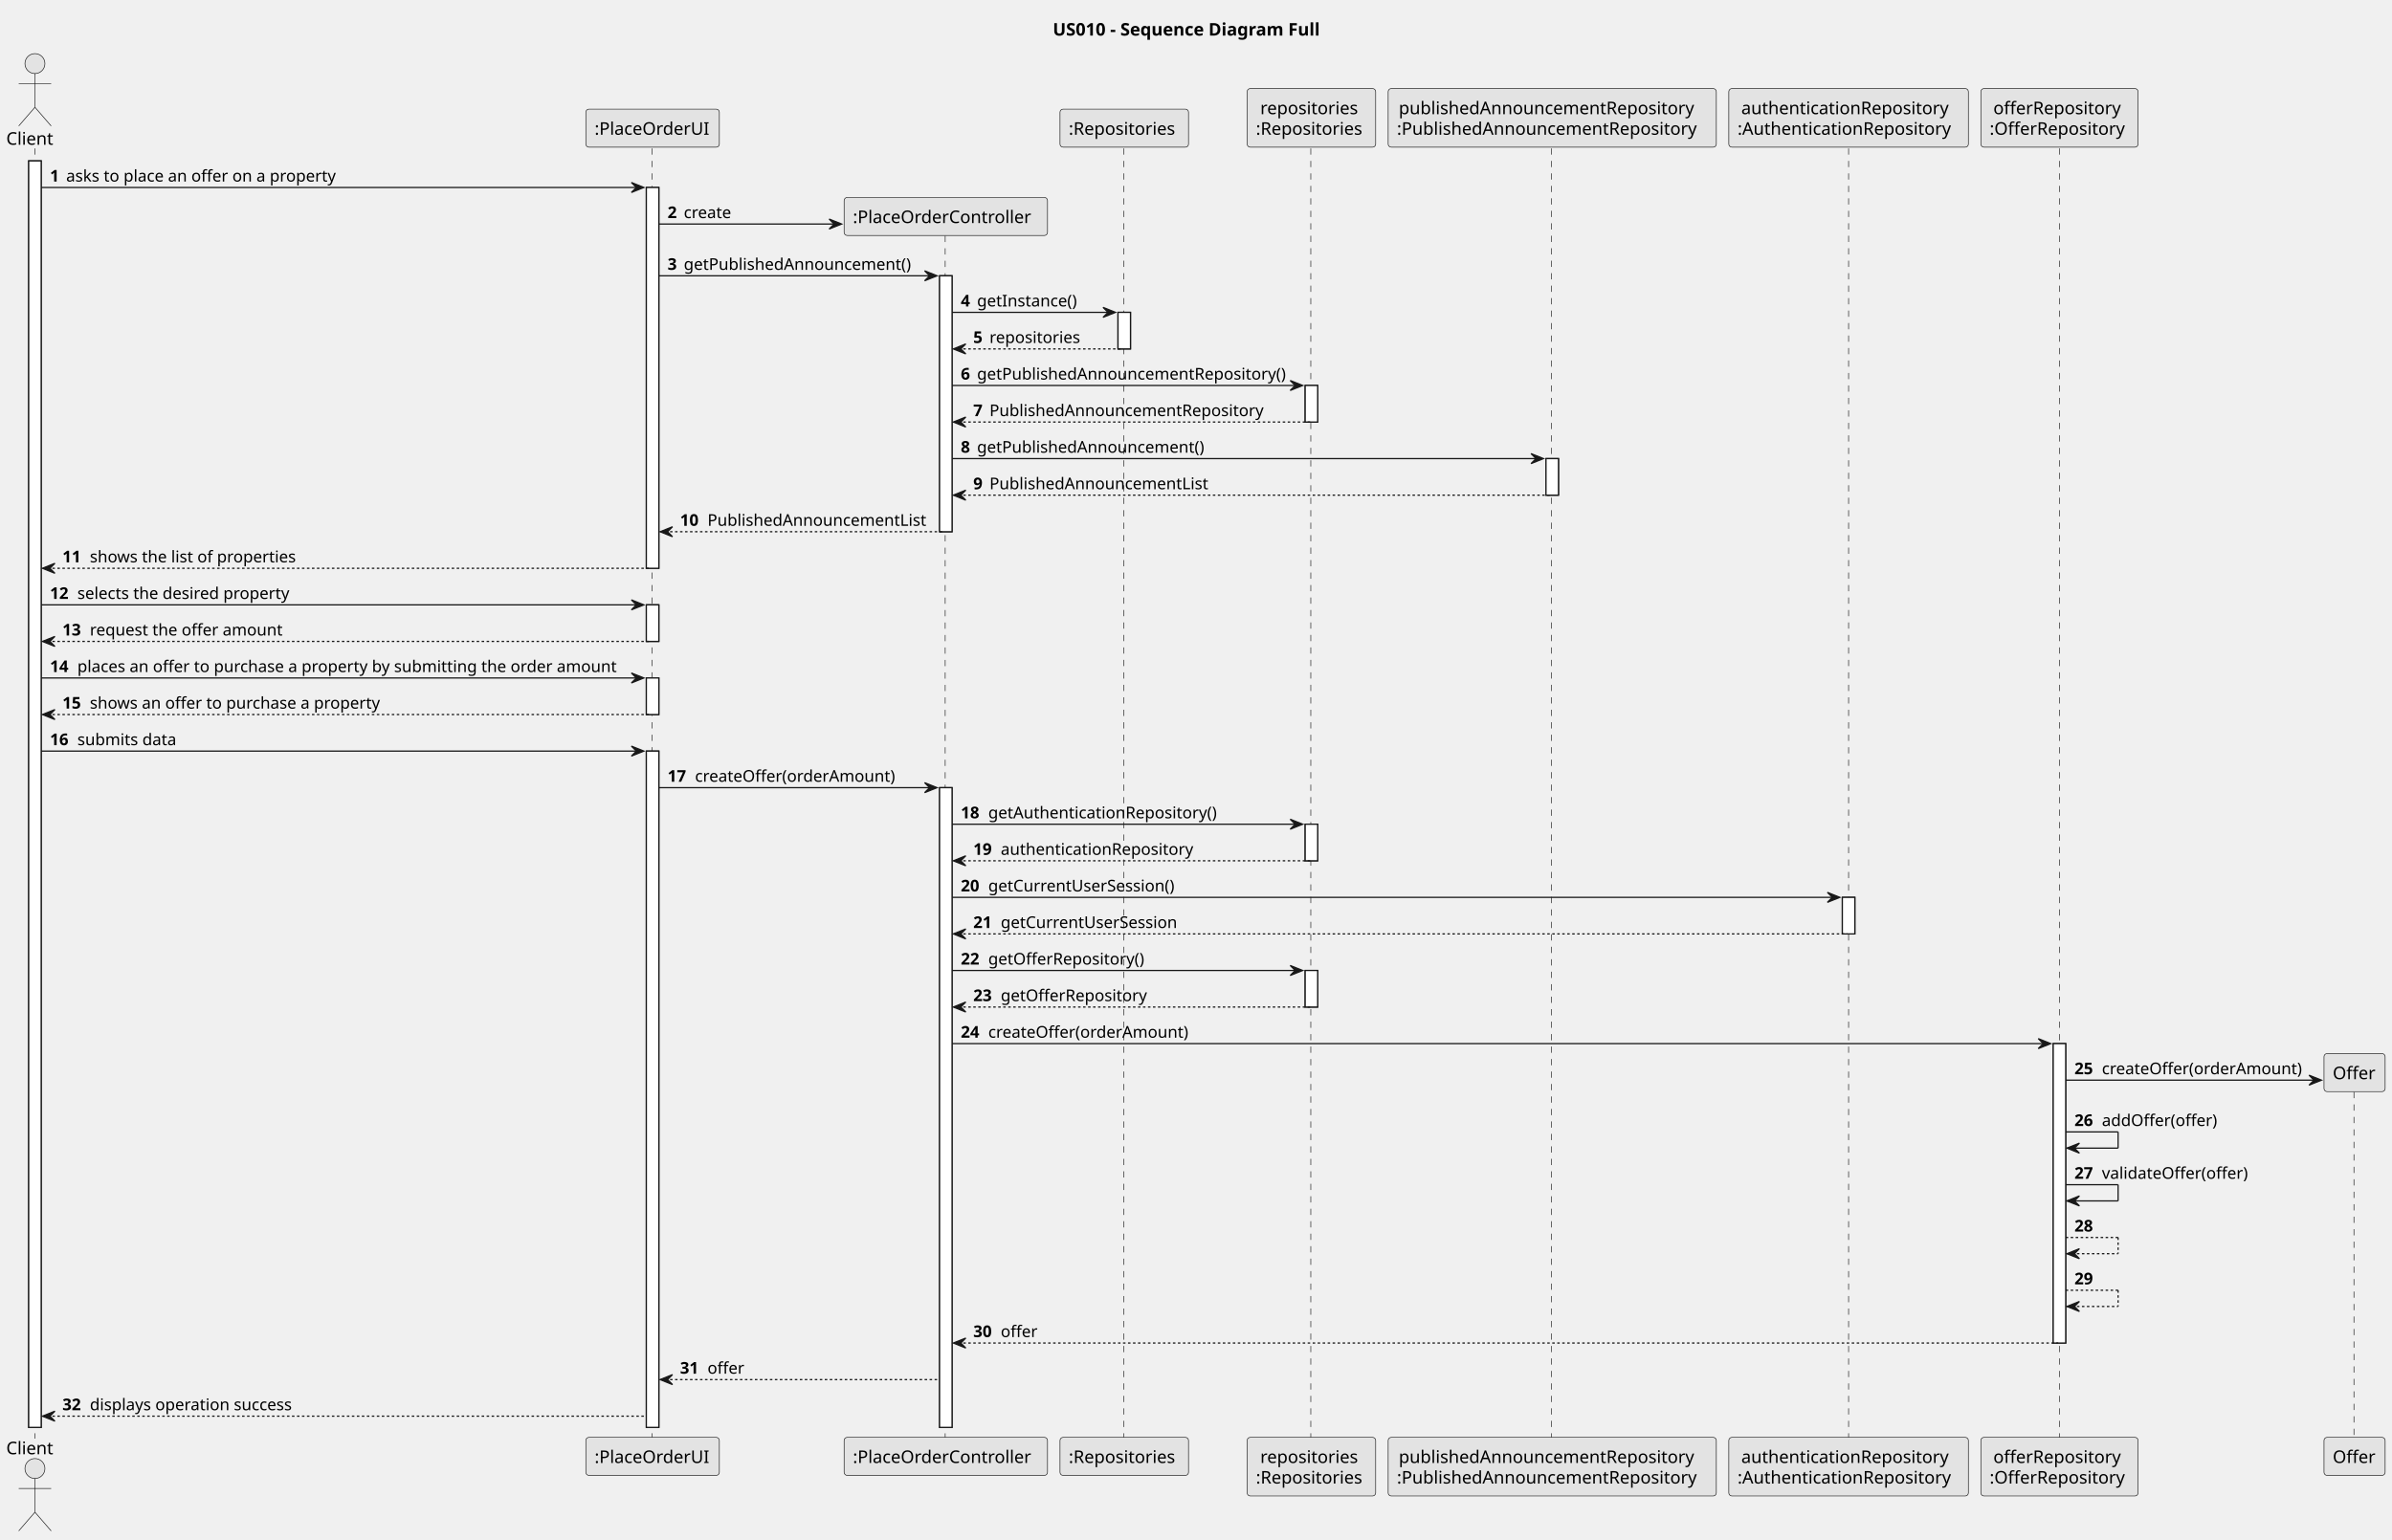
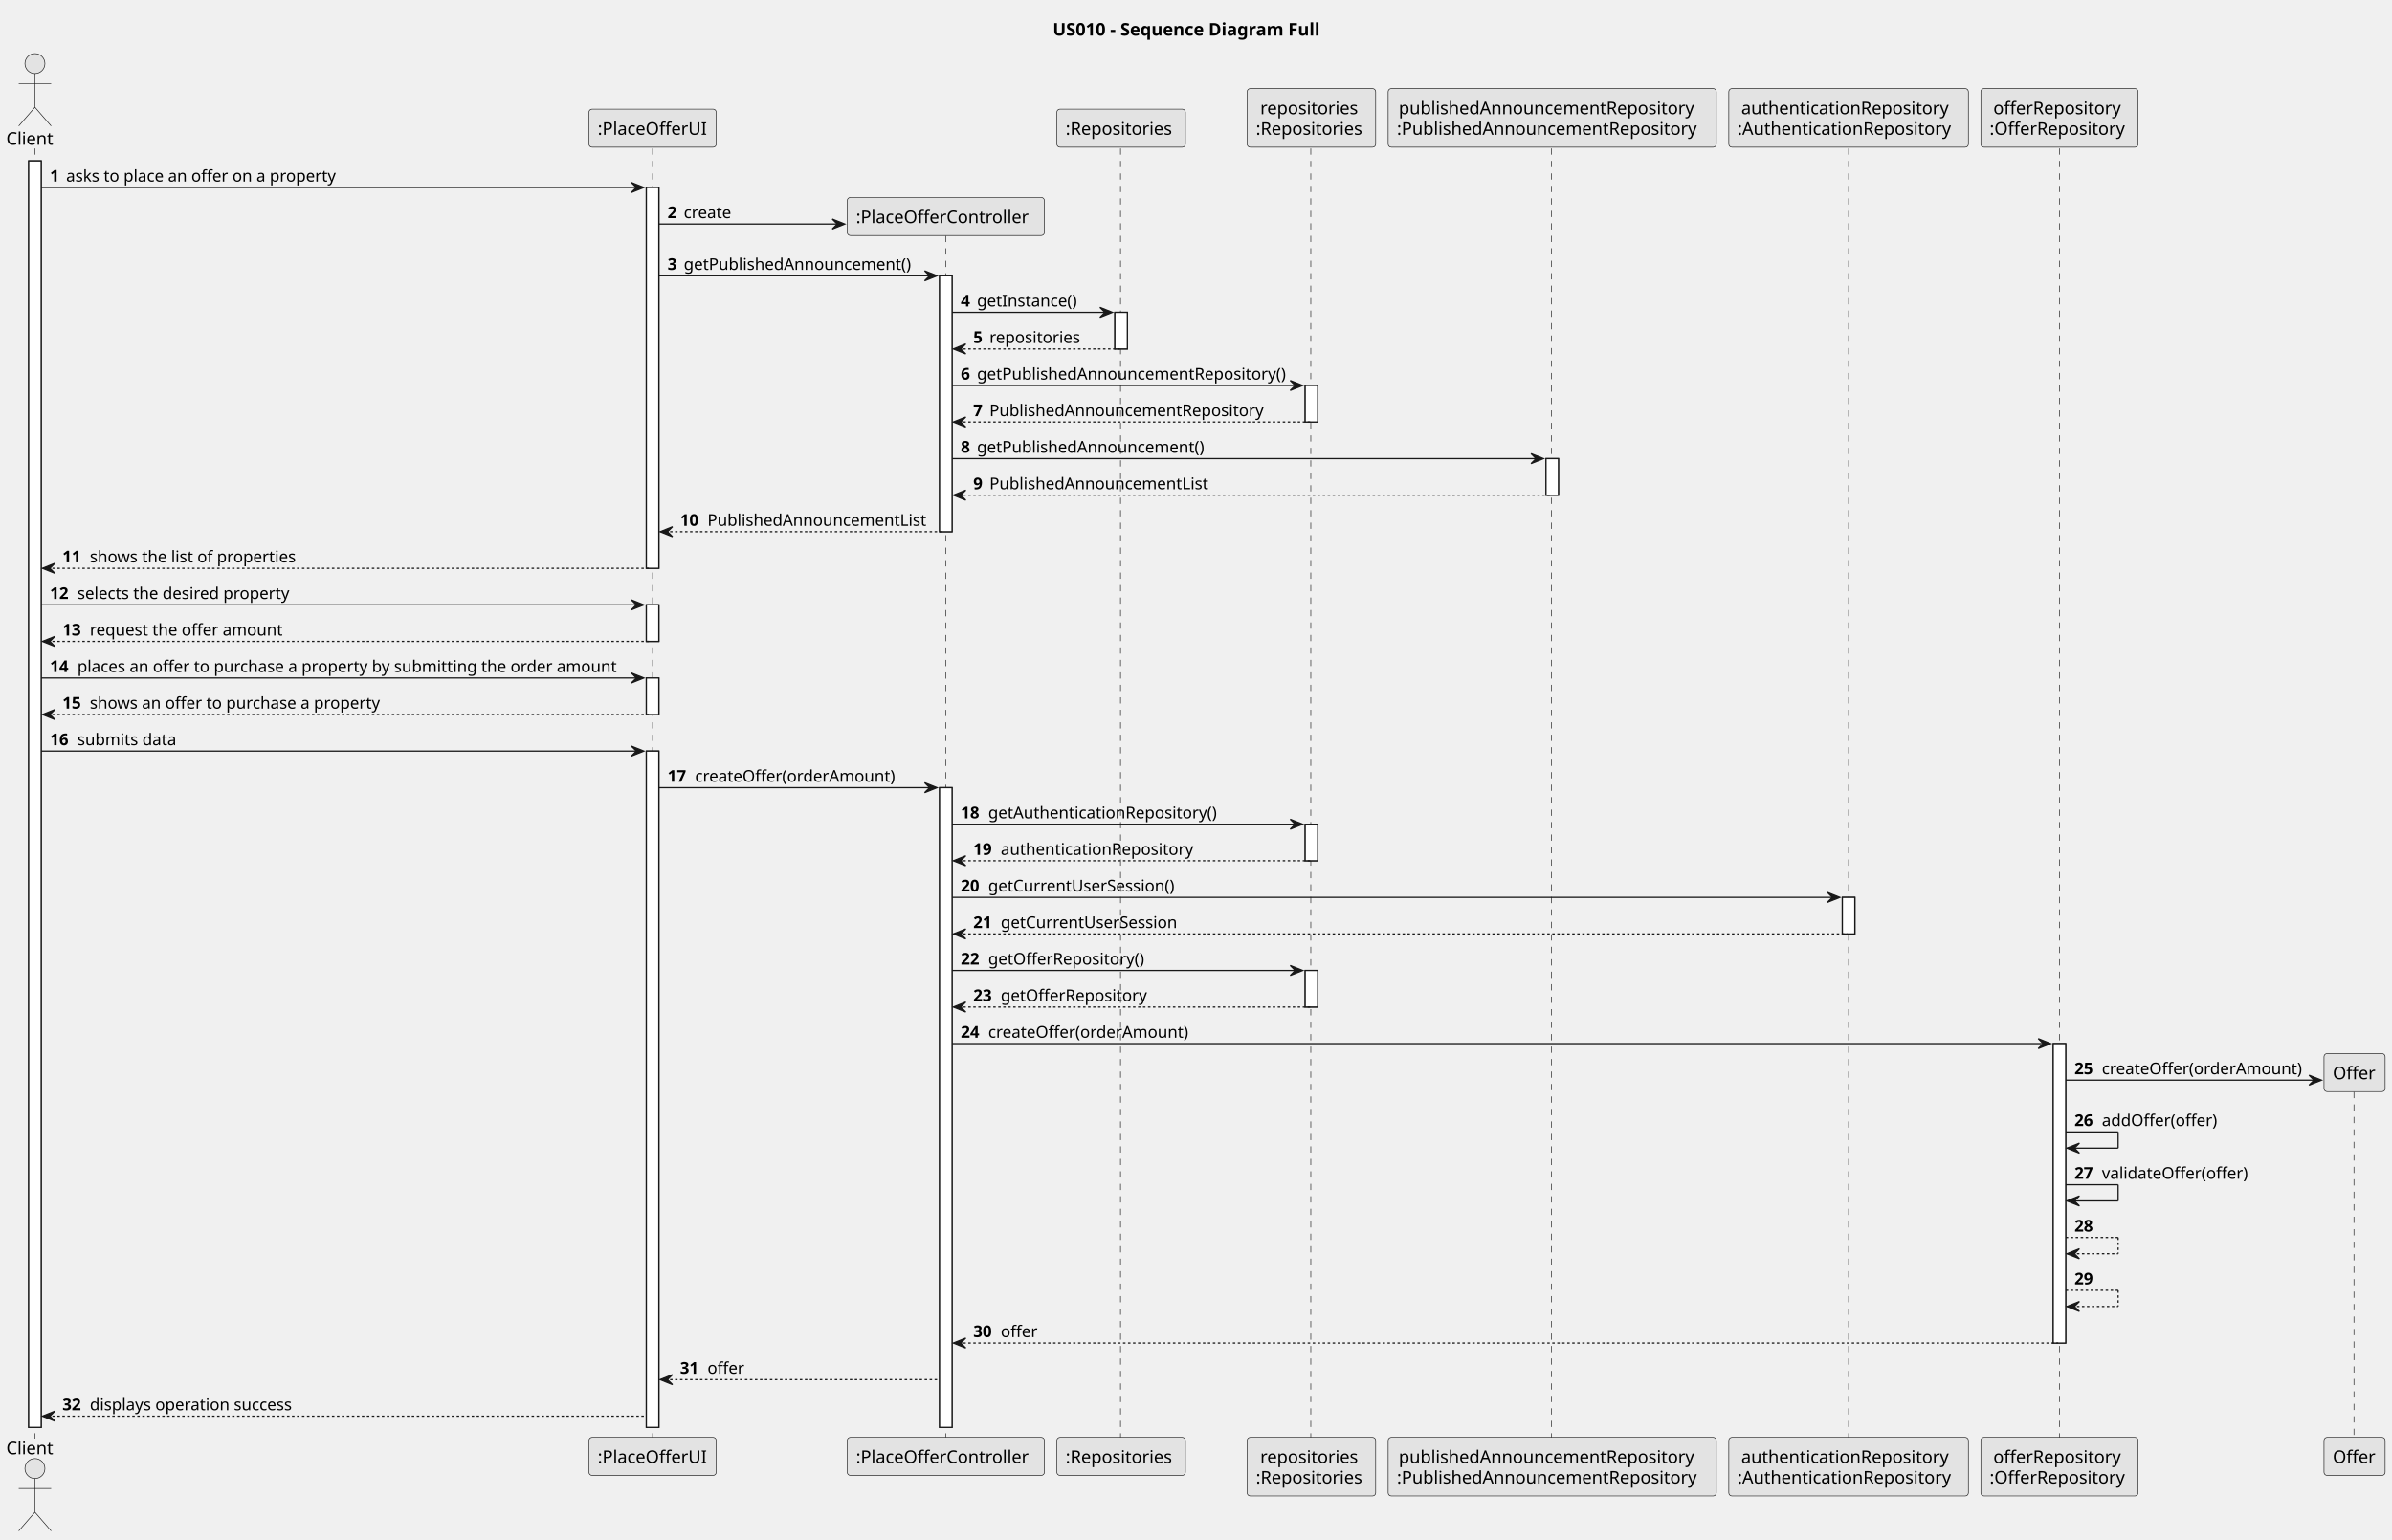
<svg xmlns="http://www.w3.org/2000/svg" contentStyleType="text/css" height="1234px" preserveAspectRatio="none" style="width:1917px;height:1234px;background:#FFFFFF;" version="1.1" viewBox="0 0 1917 1234" width="1917px" zoomAndPan="magnify">
  <defs />
  <g>
    <text fill="#000000" font-family="sans-serif" font-size="14" font-weight="bold" lengthAdjust="spacing" textLength="228" x="843.75" y="28.535">US010 - Sequence Diagram Full</text>
    <rect fill="#FFFFFF" height="1015.293" style="stroke:#181818;stroke-width:1.0;" width="10" x="23" y="128.977" />
    <rect fill="#FFFFFF" height="305.283" style="stroke:#181818;stroke-width:1.0;" width="10" x="518" y="150.287" />
    <rect fill="#FFFFFF" height="29.311" style="stroke:#181818;stroke-width:1.0;" width="10" x="518" y="484.881" />
    <rect fill="#FFFFFF" height="29.311" style="stroke:#181818;stroke-width:1.0;" width="10" x="518" y="543.502" />
    <rect fill="#FFFFFF" height="542.146" style="stroke:#181818;stroke-width:1.0;" width="10" x="518" y="602.123" />
    <rect fill="#FFFFFF" height="205.174" style="stroke:#181818;stroke-width:1.0;" width="10" x="753" y="221.086" />
    <rect fill="#FFFFFF" height="512.836" style="stroke:#181818;stroke-width:1.0;" width="10" x="753" y="631.434" />
-     <rect fill="#FFFFFF" height="29.311" style="stroke:#181818;stroke-width:1.0;" width="10" x="896" y="250.397" />
+     <rect fill="#FFFFFF" height="29.311" style="stroke:#181818;stroke-width:1.0;" width="10" x="893.5" y="250.397" />
    <rect fill="#FFFFFF" height="29.311" style="stroke:#181818;stroke-width:1.0;" width="10" x="1046" y="309.018" />
    <rect fill="#FFFFFF" height="29.311" style="stroke:#181818;stroke-width:1.0;" width="10" x="1046" y="660.744" />
    <rect fill="#FFFFFF" height="29.311" style="stroke:#181818;stroke-width:1.0;" width="10" x="1046" y="777.986" />
    <rect fill="#FFFFFF" height="29.311" style="stroke:#181818;stroke-width:1.0;" width="10" x="1239" y="367.639" />
    <rect fill="#FFFFFF" height="29.311" style="stroke:#181818;stroke-width:1.0;" width="10" x="1476.5" y="719.365" />
    <rect fill="#FFFFFF" height="240.041" style="stroke:#181818;stroke-width:1.0;" width="10" x="1645.5" y="836.607" />
    <line style="stroke:#181818;stroke-width:0.5;stroke-dasharray:5.0,5.0;" x1="28" x2="28" y1="118.977" y2="1153.27" />
-     <line style="stroke:#181818;stroke-width:0.5;stroke-dasharray:5.0,5.0;" x1="522.5" x2="522.5" y1="118.977" y2="1153.27" />
-     <line style="stroke:#181818;stroke-width:0.5;stroke-dasharray:5.0,5.0;" x1="757.5" x2="757.5" y1="189.031" y2="1153.27" />
-     <line style="stroke:#181818;stroke-width:0.5;stroke-dasharray:5.0,5.0;" x1="900.5" x2="900.5" y1="118.977" y2="1153.27" />
+     <line style="stroke:#181818;stroke-width:0.5;stroke-dasharray:5.0,5.0;" x1="523" x2="523" y1="118.977" y2="1153.27" />
+     <line style="stroke:#181818;stroke-width:0.5;stroke-dasharray:5.0,5.0;" x1="758" x2="758" y1="189.031" y2="1153.27" />
+     <line style="stroke:#181818;stroke-width:0.5;stroke-dasharray:5.0,5.0;" x1="898" x2="898" y1="118.977" y2="1153.27" />
    <line style="stroke:#181818;stroke-width:0.5;stroke-dasharray:5.0,5.0;" x1="1050.5" x2="1050.5" y1="118.977" y2="1153.27" />
    <line style="stroke:#181818;stroke-width:0.5;stroke-dasharray:5.0,5.0;" x1="1243.5" x2="1243.5" y1="118.977" y2="1153.27" />
    <line style="stroke:#181818;stroke-width:0.5;stroke-dasharray:5.0,5.0;" x1="1481.5" x2="1481.5" y1="118.977" y2="1153.27" />
    <line style="stroke:#181818;stroke-width:0.5;stroke-dasharray:5.0,5.0;" x1="1650.5" x2="1650.5" y1="118.977" y2="1153.27" />
    <line style="stroke:#181818;stroke-width:0.5;stroke-dasharray:5.0,5.0;" x1="1886.5" x2="1886.5" y1="875.352" y2="1153.27" />
    <text fill="#000000" font-family="sans-serif" font-size="14" lengthAdjust="spacing" textLength="40" x="5" y="116.023">Client</text>
    <ellipse cx="28" cy="50.988" fill="#E3E3E3" rx="8" ry="8" style="stroke:#181818;stroke-width:0.5;" />
    <path d="M28,58.988 L28,85.988 M15,66.988 L41,66.988 M28,85.988 L15,100.988 M28,85.988 L41,100.988 " fill="none" style="stroke:#181818;stroke-width:0.5;" />
    <text fill="#000000" font-family="sans-serif" font-size="14" lengthAdjust="spacing" textLength="40" x="5" y="1165.805">Client</text>
    <ellipse cx="28" cy="1177.258" fill="#E3E3E3" rx="8" ry="8" style="stroke:#181818;stroke-width:0.5;" />
    <path d="M28,1185.258 L28,1212.258 M15,1193.258 L41,1193.258 M28,1212.258 L15,1227.258 M28,1212.258 L41,1227.258 " fill="none" style="stroke:#181818;stroke-width:0.5;" />
-     <rect fill="#E3E3E3" height="30.488" rx="2.5" ry="2.5" style="stroke:#181818;stroke-width:0.5;" width="107" x="469.5" y="87.488" />
-     <text fill="#000000" font-family="sans-serif" font-size="14" lengthAdjust="spacing" textLength="93" x="476.5" y="108.023">:PlaceOrderUI</text>
-     <rect fill="#E3E3E3" height="30.488" rx="2.5" ry="2.5" style="stroke:#181818;stroke-width:0.5;" width="107" x="469.5" y="1152.27" />
-     <text fill="#000000" font-family="sans-serif" font-size="14" lengthAdjust="spacing" textLength="93" x="476.5" y="1172.805">:PlaceOrderUI</text>
-     <rect fill="#E3E3E3" height="30.488" rx="2.5" ry="2.5" style="stroke:#181818;stroke-width:0.5;" width="163" x="676.5" y="1152.27" />
-     <text fill="#000000" font-family="sans-serif" font-size="14" lengthAdjust="spacing" textLength="149" x="683.5" y="1172.805">:PlaceOrderController</text>
-     <rect fill="#E3E3E3" height="30.488" rx="2.5" ry="2.5" style="stroke:#181818;stroke-width:0.5;" width="103" x="849.5" y="87.488" />
-     <text fill="#000000" font-family="sans-serif" font-size="14" lengthAdjust="spacing" textLength="89" x="856.5" y="108.023">:Repositories</text>
-     <rect fill="#E3E3E3" height="30.488" rx="2.5" ry="2.5" style="stroke:#181818;stroke-width:0.5;" width="103" x="849.5" y="1152.27" />
-     <text fill="#000000" font-family="sans-serif" font-size="14" lengthAdjust="spacing" textLength="89" x="856.5" y="1172.805">:Repositories</text>
+     <rect fill="#E3E3E3" height="30.488" rx="2.5" ry="2.5" style="stroke:#181818;stroke-width:0.5;" width="102" x="472" y="87.488" />
+     <text fill="#000000" font-family="sans-serif" font-size="14" lengthAdjust="spacing" textLength="88" x="479" y="108.023">:PlaceOfferUI</text>
+     <rect fill="#E3E3E3" height="30.488" rx="2.5" ry="2.5" style="stroke:#181818;stroke-width:0.5;" width="102" x="472" y="1152.27" />
+     <text fill="#000000" font-family="sans-serif" font-size="14" lengthAdjust="spacing" textLength="88" x="479" y="1172.805">:PlaceOfferUI</text>
+     <rect fill="#E3E3E3" height="30.488" rx="2.5" ry="2.5" style="stroke:#181818;stroke-width:0.5;" width="158" x="679" y="1152.27" />
+     <text fill="#000000" font-family="sans-serif" font-size="14" lengthAdjust="spacing" textLength="144" x="686" y="1172.805">:PlaceOfferController</text>
+     <rect fill="#E3E3E3" height="30.488" rx="2.5" ry="2.5" style="stroke:#181818;stroke-width:0.5;" width="103" x="847" y="87.488" />
+     <text fill="#000000" font-family="sans-serif" font-size="14" lengthAdjust="spacing" textLength="89" x="854" y="108.023">:Repositories</text>
+     <rect fill="#E3E3E3" height="30.488" rx="2.5" ry="2.5" style="stroke:#181818;stroke-width:0.5;" width="103" x="847" y="1152.27" />
+     <text fill="#000000" font-family="sans-serif" font-size="14" lengthAdjust="spacing" textLength="89" x="854" y="1172.805">:Repositories</text>
    <rect fill="#E3E3E3" height="46.977" rx="2.5" ry="2.5" style="stroke:#181818;stroke-width:0.5;" width="103" x="999.5" y="71" />
    <text fill="#000000" font-family="sans-serif" font-size="14" lengthAdjust="spacing" textLength="82" x="1010" y="91.535">repositories</text>
    <text fill="#000000" font-family="sans-serif" font-size="14" lengthAdjust="spacing" textLength="89" x="1006.5" y="108.023">:Repositories</text>
    <rect fill="#E3E3E3" height="46.977" rx="2.5" ry="2.5" style="stroke:#181818;stroke-width:0.5;" width="103" x="999.5" y="1152.27" />
    <text fill="#000000" font-family="sans-serif" font-size="14" lengthAdjust="spacing" textLength="82" x="1010" y="1172.805">repositories</text>
    <text fill="#000000" font-family="sans-serif" font-size="14" lengthAdjust="spacing" textLength="89" x="1006.5" y="1189.293">:Repositories</text>
    <rect fill="#E3E3E3" height="46.977" rx="2.5" ry="2.5" style="stroke:#181818;stroke-width:0.5;" width="263" x="1112.5" y="71" />
    <text fill="#000000" font-family="sans-serif" font-size="14" lengthAdjust="spacing" textLength="246" x="1121" y="91.535">publishedAnnouncementRepository</text>
    <text fill="#000000" font-family="sans-serif" font-size="14" lengthAdjust="spacing" textLength="249" x="1119.5" y="108.023">:PublishedAnnouncementRepository</text>
    <rect fill="#E3E3E3" height="46.977" rx="2.5" ry="2.5" style="stroke:#181818;stroke-width:0.5;" width="263" x="1112.5" y="1152.27" />
    <text fill="#000000" font-family="sans-serif" font-size="14" lengthAdjust="spacing" textLength="246" x="1121" y="1172.805">publishedAnnouncementRepository</text>
    <text fill="#000000" font-family="sans-serif" font-size="14" lengthAdjust="spacing" textLength="249" x="1119.5" y="1189.293">:PublishedAnnouncementRepository</text>
    <rect fill="#E3E3E3" height="46.977" rx="2.5" ry="2.5" style="stroke:#181818;stroke-width:0.5;" width="192" x="1385.5" y="71" />
    <text fill="#000000" font-family="sans-serif" font-size="14" lengthAdjust="spacing" textLength="172" x="1395.5" y="91.535">authenticationRepository</text>
    <text fill="#000000" font-family="sans-serif" font-size="14" lengthAdjust="spacing" textLength="178" x="1392.5" y="108.023">:AuthenticationRepository</text>
    <rect fill="#E3E3E3" height="46.977" rx="2.5" ry="2.5" style="stroke:#181818;stroke-width:0.5;" width="192" x="1385.5" y="1152.27" />
    <text fill="#000000" font-family="sans-serif" font-size="14" lengthAdjust="spacing" textLength="172" x="1395.5" y="1172.805">authenticationRepository</text>
    <text fill="#000000" font-family="sans-serif" font-size="14" lengthAdjust="spacing" textLength="178" x="1392.5" y="1189.293">:AuthenticationRepository</text>
    <rect fill="#E3E3E3" height="46.977" rx="2.5" ry="2.5" style="stroke:#181818;stroke-width:0.5;" width="126" x="1587.5" y="71" />
    <text fill="#000000" font-family="sans-serif" font-size="14" lengthAdjust="spacing" textLength="106" x="1597.5" y="91.535">offerRepository</text>
    <text fill="#000000" font-family="sans-serif" font-size="14" lengthAdjust="spacing" textLength="112" x="1594.5" y="108.023">:OfferRepository</text>
    <rect fill="#E3E3E3" height="46.977" rx="2.5" ry="2.5" style="stroke:#181818;stroke-width:0.5;" width="126" x="1587.5" y="1152.27" />
    <text fill="#000000" font-family="sans-serif" font-size="14" lengthAdjust="spacing" textLength="106" x="1597.5" y="1172.805">offerRepository</text>
    <text fill="#000000" font-family="sans-serif" font-size="14" lengthAdjust="spacing" textLength="112" x="1594.5" y="1189.293">:OfferRepository</text>
    <rect fill="#E3E3E3" height="30.488" rx="2.5" ry="2.5" style="stroke:#181818;stroke-width:0.5;" width="49" x="1862.5" y="1152.27" />
    <text fill="#000000" font-family="sans-serif" font-size="14" lengthAdjust="spacing" textLength="35" x="1869.5" y="1172.805">Offer</text>
    <rect fill="#FFFFFF" height="1015.293" style="stroke:#181818;stroke-width:1.0;" width="10" x="23" y="128.977" />
    <rect fill="#FFFFFF" height="305.283" style="stroke:#181818;stroke-width:1.0;" width="10" x="518" y="150.287" />
    <rect fill="#FFFFFF" height="29.311" style="stroke:#181818;stroke-width:1.0;" width="10" x="518" y="484.881" />
    <rect fill="#FFFFFF" height="29.311" style="stroke:#181818;stroke-width:1.0;" width="10" x="518" y="543.502" />
    <rect fill="#FFFFFF" height="542.146" style="stroke:#181818;stroke-width:1.0;" width="10" x="518" y="602.123" />
    <rect fill="#FFFFFF" height="205.174" style="stroke:#181818;stroke-width:1.0;" width="10" x="753" y="221.086" />
    <rect fill="#FFFFFF" height="512.836" style="stroke:#181818;stroke-width:1.0;" width="10" x="753" y="631.434" />
-     <rect fill="#FFFFFF" height="29.311" style="stroke:#181818;stroke-width:1.0;" width="10" x="896" y="250.397" />
+     <rect fill="#FFFFFF" height="29.311" style="stroke:#181818;stroke-width:1.0;" width="10" x="893.5" y="250.397" />
    <rect fill="#FFFFFF" height="29.311" style="stroke:#181818;stroke-width:1.0;" width="10" x="1046" y="309.018" />
    <rect fill="#FFFFFF" height="29.311" style="stroke:#181818;stroke-width:1.0;" width="10" x="1046" y="660.744" />
    <rect fill="#FFFFFF" height="29.311" style="stroke:#181818;stroke-width:1.0;" width="10" x="1046" y="777.986" />
    <rect fill="#FFFFFF" height="29.311" style="stroke:#181818;stroke-width:1.0;" width="10" x="1239" y="367.639" />
    <rect fill="#FFFFFF" height="29.311" style="stroke:#181818;stroke-width:1.0;" width="10" x="1476.5" y="719.365" />
    <rect fill="#FFFFFF" height="240.041" style="stroke:#181818;stroke-width:1.0;" width="10" x="1645.5" y="836.607" />
    <polygon fill="#181818" points="506,146.287,516,150.287,506,154.287,510,150.287" style="stroke:#181818;stroke-width:1.0;" />
    <line style="stroke:#181818;stroke-width:1.0;" x1="33" x2="512" y1="150.287" y2="150.287" />
    <text fill="#000000" font-family="sans-serif" font-size="13" font-weight="bold" lengthAdjust="spacing" textLength="9" x="40" y="145.545">1</text>
    <text fill="#000000" font-family="sans-serif" font-size="13" lengthAdjust="spacing" textLength="224" x="53" y="145.545">asks to place an offer on a property</text>
-     <polygon fill="#181818" points="664.5,175.598,674.5,179.598,664.5,183.598,668.5,179.598" style="stroke:#181818;stroke-width:1.0;" />
-     <line style="stroke:#181818;stroke-width:1.0;" x1="528" x2="670.5" y1="179.598" y2="179.598" />
+     <polygon fill="#181818" points="667,175.598,677,179.598,667,183.598,671,179.598" style="stroke:#181818;stroke-width:1.0;" />
+     <line style="stroke:#181818;stroke-width:1.0;" x1="528" x2="673" y1="179.598" y2="179.598" />
    <text fill="#000000" font-family="sans-serif" font-size="13" font-weight="bold" lengthAdjust="spacing" textLength="9" x="535" y="174.856">2</text>
    <text fill="#000000" font-family="sans-serif" font-size="13" lengthAdjust="spacing" textLength="38" x="548" y="174.856">create</text>
-     <rect fill="#E3E3E3" height="30.488" rx="2.5" ry="2.5" style="stroke:#181818;stroke-width:0.5;" width="163" x="676.5" y="158.287" />
-     <text fill="#000000" font-family="sans-serif" font-size="14" lengthAdjust="spacing" textLength="149" x="683.5" y="178.822">:PlaceOrderController</text>
+     <rect fill="#E3E3E3" height="30.488" rx="2.5" ry="2.5" style="stroke:#181818;stroke-width:0.5;" width="158" x="679" y="158.287" />
+     <text fill="#000000" font-family="sans-serif" font-size="14" lengthAdjust="spacing" textLength="144" x="686" y="178.822">:PlaceOfferController</text>
    <polygon fill="#181818" points="741,217.086,751,221.086,741,225.086,745,221.086" style="stroke:#181818;stroke-width:1.0;" />
    <line style="stroke:#181818;stroke-width:1.0;" x1="528" x2="747" y1="221.086" y2="221.086" />
    <text fill="#000000" font-family="sans-serif" font-size="13" font-weight="bold" lengthAdjust="spacing" textLength="9" x="535" y="216.344">3</text>
    <text fill="#000000" font-family="sans-serif" font-size="13" lengthAdjust="spacing" textLength="184" x="548" y="216.344">getPublishedAnnouncement()</text>
-     <polygon fill="#181818" points="884,246.397,894,250.397,884,254.397,888,250.397" style="stroke:#181818;stroke-width:1.0;" />
-     <line style="stroke:#181818;stroke-width:1.0;" x1="763" x2="890" y1="250.397" y2="250.397" />
+     <polygon fill="#181818" points="881.5,246.397,891.5,250.397,881.5,254.397,885.5,250.397" style="stroke:#181818;stroke-width:1.0;" />
+     <line style="stroke:#181818;stroke-width:1.0;" x1="763" x2="887.5" y1="250.397" y2="250.397" />
    <text fill="#000000" font-family="sans-serif" font-size="13" font-weight="bold" lengthAdjust="spacing" textLength="9" x="770" y="245.654">4</text>
    <text fill="#000000" font-family="sans-serif" font-size="13" lengthAdjust="spacing" textLength="81" x="783" y="245.654">getInstance()</text>
    <polygon fill="#181818" points="774,275.707,764,279.707,774,283.707,770,279.707" style="stroke:#181818;stroke-width:1.0;" />
-     <line style="stroke:#181818;stroke-width:1.0;stroke-dasharray:2.0,2.0;" x1="768" x2="900" y1="279.707" y2="279.707" />
+     <line style="stroke:#181818;stroke-width:1.0;stroke-dasharray:2.0,2.0;" x1="768" x2="897.5" y1="279.707" y2="279.707" />
    <text fill="#000000" font-family="sans-serif" font-size="13" font-weight="bold" lengthAdjust="spacing" textLength="9" x="780" y="274.965">5</text>
    <text fill="#000000" font-family="sans-serif" font-size="13" lengthAdjust="spacing" textLength="75" x="793" y="274.965">repositories</text>
    <polygon fill="#181818" points="1034,305.018,1044,309.018,1034,313.018,1038,309.018" style="stroke:#181818;stroke-width:1.0;" />
    <line style="stroke:#181818;stroke-width:1.0;" x1="763" x2="1040" y1="309.018" y2="309.018" />
    <text fill="#000000" font-family="sans-serif" font-size="13" font-weight="bold" lengthAdjust="spacing" textLength="9" x="770" y="304.275">6</text>
    <text fill="#000000" font-family="sans-serif" font-size="13" lengthAdjust="spacing" textLength="251" x="783" y="304.275">getPublishedAnnouncementRepository()</text>
    <polygon fill="#181818" points="774,334.328,764,338.328,774,342.328,770,338.328" style="stroke:#181818;stroke-width:1.0;" />
    <line style="stroke:#181818;stroke-width:1.0;stroke-dasharray:2.0,2.0;" x1="768" x2="1050" y1="338.328" y2="338.328" />
    <text fill="#000000" font-family="sans-serif" font-size="13" font-weight="bold" lengthAdjust="spacing" textLength="9" x="780" y="333.586">7</text>
    <text fill="#000000" font-family="sans-serif" font-size="13" lengthAdjust="spacing" textLength="223" x="793" y="333.586">PublishedAnnouncementRepository</text>
    <polygon fill="#181818" points="1227,363.639,1237,367.639,1227,371.639,1231,367.639" style="stroke:#181818;stroke-width:1.0;" />
    <line style="stroke:#181818;stroke-width:1.0;" x1="763" x2="1233" y1="367.639" y2="367.639" />
    <text fill="#000000" font-family="sans-serif" font-size="13" font-weight="bold" lengthAdjust="spacing" textLength="9" x="770" y="362.897">8</text>
    <text fill="#000000" font-family="sans-serif" font-size="13" lengthAdjust="spacing" textLength="184" x="783" y="362.897">getPublishedAnnouncement()</text>
    <polygon fill="#181818" points="774,392.949,764,396.949,774,400.949,770,396.949" style="stroke:#181818;stroke-width:1.0;" />
    <line style="stroke:#181818;stroke-width:1.0;stroke-dasharray:2.0,2.0;" x1="768" x2="1243" y1="396.949" y2="396.949" />
    <text fill="#000000" font-family="sans-serif" font-size="13" font-weight="bold" lengthAdjust="spacing" textLength="9" x="780" y="392.207">9</text>
    <text fill="#000000" font-family="sans-serif" font-size="13" lengthAdjust="spacing" textLength="179" x="793" y="392.207">PublishedAnnouncementList</text>
    <polygon fill="#181818" points="539,422.26,529,426.26,539,430.26,535,426.26" style="stroke:#181818;stroke-width:1.0;" />
    <line style="stroke:#181818;stroke-width:1.0;stroke-dasharray:2.0,2.0;" x1="533" x2="757" y1="426.26" y2="426.26" />
    <text fill="#000000" font-family="sans-serif" font-size="13" font-weight="bold" lengthAdjust="spacing" textLength="18" x="545" y="421.518">10</text>
    <text fill="#000000" font-family="sans-serif" font-size="13" lengthAdjust="spacing" textLength="179" x="567" y="421.518">PublishedAnnouncementList</text>
    <polygon fill="#181818" points="44,451.57,34,455.57,44,459.57,40,455.57" style="stroke:#181818;stroke-width:1.0;" />
    <line style="stroke:#181818;stroke-width:1.0;stroke-dasharray:2.0,2.0;" x1="38" x2="522" y1="455.57" y2="455.57" />
    <text fill="#000000" font-family="sans-serif" font-size="13" font-weight="bold" lengthAdjust="spacing" textLength="18" x="50" y="450.828">11</text>
    <text fill="#000000" font-family="sans-serif" font-size="13" lengthAdjust="spacing" textLength="173" x="72" y="450.828">shows the list of properties</text>
    <polygon fill="#181818" points="506,480.881,516,484.881,506,488.881,510,484.881" style="stroke:#181818;stroke-width:1.0;" />
    <line style="stroke:#181818;stroke-width:1.0;" x1="33" x2="512" y1="484.881" y2="484.881" />
    <text fill="#000000" font-family="sans-serif" font-size="13" font-weight="bold" lengthAdjust="spacing" textLength="18" x="40" y="480.139">12</text>
    <text fill="#000000" font-family="sans-serif" font-size="13" lengthAdjust="spacing" textLength="175" x="62" y="480.139">selects the desired property</text>
    <polygon fill="#181818" points="44,510.191,34,514.191,44,518.191,40,514.191" style="stroke:#181818;stroke-width:1.0;" />
    <line style="stroke:#181818;stroke-width:1.0;stroke-dasharray:2.0,2.0;" x1="38" x2="522" y1="514.191" y2="514.191" />
    <text fill="#000000" font-family="sans-serif" font-size="13" font-weight="bold" lengthAdjust="spacing" textLength="18" x="50" y="509.449">13</text>
    <text fill="#000000" font-family="sans-serif" font-size="13" lengthAdjust="spacing" textLength="157" x="72" y="509.449">request the offer amount</text>
    <polygon fill="#181818" points="506,539.502,516,543.502,506,547.502,510,543.502" style="stroke:#181818;stroke-width:1.0;" />
    <line style="stroke:#181818;stroke-width:1.0;" x1="33" x2="512" y1="543.502" y2="543.502" />
    <text fill="#000000" font-family="sans-serif" font-size="13" font-weight="bold" lengthAdjust="spacing" textLength="18" x="40" y="538.76">14</text>
    <text fill="#000000" font-family="sans-serif" font-size="13" lengthAdjust="spacing" textLength="444" x="62" y="538.76">places an offer to purchase a property by submitting the order amount</text>
    <polygon fill="#181818" points="44,568.812,34,572.812,44,576.812,40,572.812" style="stroke:#181818;stroke-width:1.0;" />
    <line style="stroke:#181818;stroke-width:1.0;stroke-dasharray:2.0,2.0;" x1="38" x2="522" y1="572.812" y2="572.812" />
    <text fill="#000000" font-family="sans-serif" font-size="13" font-weight="bold" lengthAdjust="spacing" textLength="18" x="50" y="568.07">15</text>
    <text fill="#000000" font-family="sans-serif" font-size="13" lengthAdjust="spacing" textLength="239" x="72" y="568.07">shows an offer to purchase a property</text>
    <polygon fill="#181818" points="506,598.123,516,602.123,506,606.123,510,602.123" style="stroke:#181818;stroke-width:1.0;" />
    <line style="stroke:#181818;stroke-width:1.0;" x1="33" x2="512" y1="602.123" y2="602.123" />
    <text fill="#000000" font-family="sans-serif" font-size="13" font-weight="bold" lengthAdjust="spacing" textLength="18" x="40" y="597.381">16</text>
    <text fill="#000000" font-family="sans-serif" font-size="13" lengthAdjust="spacing" textLength="82" x="62" y="597.381">submits data</text>
    <polygon fill="#181818" points="741,627.434,751,631.434,741,635.434,745,631.434" style="stroke:#181818;stroke-width:1.0;" />
    <line style="stroke:#181818;stroke-width:1.0;" x1="528" x2="747" y1="631.434" y2="631.434" />
    <text fill="#000000" font-family="sans-serif" font-size="13" font-weight="bold" lengthAdjust="spacing" textLength="18" x="535" y="626.691">17</text>
    <text fill="#000000" font-family="sans-serif" font-size="13" lengthAdjust="spacing" textLength="161" x="557" y="626.691">createOffer(orderAmount)</text>
    <polygon fill="#181818" points="1034,656.744,1044,660.744,1034,664.744,1038,660.744" style="stroke:#181818;stroke-width:1.0;" />
    <line style="stroke:#181818;stroke-width:1.0;" x1="763" x2="1040" y1="660.744" y2="660.744" />
    <text fill="#000000" font-family="sans-serif" font-size="13" font-weight="bold" lengthAdjust="spacing" textLength="18" x="770" y="656.002">18</text>
    <text fill="#000000" font-family="sans-serif" font-size="13" lengthAdjust="spacing" textLength="188" x="792" y="656.002">getAuthenticationRepository()</text>
    <polygon fill="#181818" points="774,686.055,764,690.055,774,694.055,770,690.055" style="stroke:#181818;stroke-width:1.0;" />
    <line style="stroke:#181818;stroke-width:1.0;stroke-dasharray:2.0,2.0;" x1="768" x2="1050" y1="690.055" y2="690.055" />
    <text fill="#000000" font-family="sans-serif" font-size="13" font-weight="bold" lengthAdjust="spacing" textLength="18" x="780" y="685.312">19</text>
    <text fill="#000000" font-family="sans-serif" font-size="13" lengthAdjust="spacing" textLength="158" x="802" y="685.312">authenticationRepository</text>
    <polygon fill="#181818" points="1464.5,715.365,1474.5,719.365,1464.5,723.365,1468.5,719.365" style="stroke:#181818;stroke-width:1.0;" />
    <line style="stroke:#181818;stroke-width:1.0;" x1="763" x2="1470.5" y1="719.365" y2="719.365" />
    <text fill="#000000" font-family="sans-serif" font-size="13" font-weight="bold" lengthAdjust="spacing" textLength="18" x="770" y="714.623">20</text>
    <text fill="#000000" font-family="sans-serif" font-size="13" lengthAdjust="spacing" textLength="151" x="792" y="714.623">getCurrentUserSession()</text>
    <polygon fill="#181818" points="774,744.676,764,748.676,774,752.676,770,748.676" style="stroke:#181818;stroke-width:1.0;" />
    <line style="stroke:#181818;stroke-width:1.0;stroke-dasharray:2.0,2.0;" x1="768" x2="1480.5" y1="748.676" y2="748.676" />
    <text fill="#000000" font-family="sans-serif" font-size="13" font-weight="bold" lengthAdjust="spacing" textLength="18" x="780" y="743.934">21</text>
    <text fill="#000000" font-family="sans-serif" font-size="13" lengthAdjust="spacing" textLength="143" x="802" y="743.934">getCurrentUserSession</text>
    <polygon fill="#181818" points="1034,773.986,1044,777.986,1034,781.986,1038,777.986" style="stroke:#181818;stroke-width:1.0;" />
    <line style="stroke:#181818;stroke-width:1.0;" x1="763" x2="1040" y1="777.986" y2="777.986" />
    <text fill="#000000" font-family="sans-serif" font-size="13" font-weight="bold" lengthAdjust="spacing" textLength="18" x="770" y="773.244">22</text>
    <text fill="#000000" font-family="sans-serif" font-size="13" lengthAdjust="spacing" textLength="127" x="792" y="773.244">getOfferRepository()</text>
    <polygon fill="#181818" points="774,803.297,764,807.297,774,811.297,770,807.297" style="stroke:#181818;stroke-width:1.0;" />
    <line style="stroke:#181818;stroke-width:1.0;stroke-dasharray:2.0,2.0;" x1="768" x2="1050" y1="807.297" y2="807.297" />
    <text fill="#000000" font-family="sans-serif" font-size="13" font-weight="bold" lengthAdjust="spacing" textLength="18" x="780" y="802.555">23</text>
    <text fill="#000000" font-family="sans-serif" font-size="13" lengthAdjust="spacing" textLength="119" x="802" y="802.555">getOfferRepository</text>
    <polygon fill="#181818" points="1633.5,832.607,1643.5,836.607,1633.5,840.607,1637.5,836.607" style="stroke:#181818;stroke-width:1.0;" />
    <line style="stroke:#181818;stroke-width:1.0;" x1="763" x2="1639.5" y1="836.607" y2="836.607" />
    <text fill="#000000" font-family="sans-serif" font-size="13" font-weight="bold" lengthAdjust="spacing" textLength="18" x="770" y="831.865">24</text>
    <text fill="#000000" font-family="sans-serif" font-size="13" lengthAdjust="spacing" textLength="161" x="792" y="831.865">createOffer(orderAmount)</text>
    <polygon fill="#181818" points="1850.5,861.918,1860.5,865.918,1850.5,869.918,1854.5,865.918" style="stroke:#181818;stroke-width:1.0;" />
    <line style="stroke:#181818;stroke-width:1.0;" x1="1655.5" x2="1856.5" y1="865.918" y2="865.918" />
    <text fill="#000000" font-family="sans-serif" font-size="13" font-weight="bold" lengthAdjust="spacing" textLength="18" x="1662.5" y="861.176">25</text>
    <text fill="#000000" font-family="sans-serif" font-size="13" lengthAdjust="spacing" textLength="161" x="1684.5" y="861.176">createOffer(orderAmount)</text>
    <rect fill="#E3E3E3" height="30.488" rx="2.5" ry="2.5" style="stroke:#181818;stroke-width:0.5;" width="49" x="1862.5" y="844.607" />
    <text fill="#000000" font-family="sans-serif" font-size="14" lengthAdjust="spacing" textLength="35" x="1869.5" y="865.143">Offer</text>
    <line style="stroke:#181818;stroke-width:1.0;" x1="1655.5" x2="1697.5" y1="907.406" y2="907.406" />
    <line style="stroke:#181818;stroke-width:1.0;" x1="1697.5" x2="1697.5" y1="907.406" y2="920.406" />
    <line style="stroke:#181818;stroke-width:1.0;" x1="1656.5" x2="1697.5" y1="920.406" y2="920.406" />
    <polygon fill="#181818" points="1666.5,916.406,1656.5,920.406,1666.5,924.406,1662.5,920.406" style="stroke:#181818;stroke-width:1.0;" />
    <text fill="#000000" font-family="sans-serif" font-size="13" font-weight="bold" lengthAdjust="spacing" textLength="18" x="1662.5" y="902.664">26</text>
    <text fill="#000000" font-family="sans-serif" font-size="13" lengthAdjust="spacing" textLength="93" x="1684.5" y="902.664">addOffer(offer)</text>
    <line style="stroke:#181818;stroke-width:1.0;" x1="1655.5" x2="1697.5" y1="949.717" y2="949.717" />
    <line style="stroke:#181818;stroke-width:1.0;" x1="1697.5" x2="1697.5" y1="949.717" y2="962.717" />
    <line style="stroke:#181818;stroke-width:1.0;" x1="1656.5" x2="1697.5" y1="962.717" y2="962.717" />
    <polygon fill="#181818" points="1666.5,958.717,1656.5,962.717,1666.5,966.717,1662.5,962.717" style="stroke:#181818;stroke-width:1.0;" />
    <text fill="#000000" font-family="sans-serif" font-size="13" font-weight="bold" lengthAdjust="spacing" textLength="18" x="1662.5" y="944.975">27</text>
    <text fill="#000000" font-family="sans-serif" font-size="13" lengthAdjust="spacing" textLength="119" x="1684.5" y="944.975">validateOffer(offer)</text>
    <line style="stroke:#181818;stroke-width:1.0;stroke-dasharray:2.0,2.0;" x1="1655.5" x2="1697.5" y1="992.027" y2="992.027" />
    <line style="stroke:#181818;stroke-width:1.0;stroke-dasharray:2.0,2.0;" x1="1697.5" x2="1697.5" y1="992.027" y2="1005.027" />
    <line style="stroke:#181818;stroke-width:1.0;stroke-dasharray:2.0,2.0;" x1="1656.5" x2="1697.5" y1="1005.027" y2="1005.027" />
    <polygon fill="#181818" points="1666.5,1001.027,1656.5,1005.027,1666.5,1009.027,1662.5,1005.027" style="stroke:#181818;stroke-width:1.0;" />
    <text fill="#000000" font-family="sans-serif" font-size="13" font-weight="bold" lengthAdjust="spacing" textLength="18" x="1662.5" y="987.285">28</text>
    <text fill="#000000" font-family="sans-serif" font-size="13" lengthAdjust="spacing" textLength="4" x="1684.5" y="987.285"> </text>
    <line style="stroke:#181818;stroke-width:1.0;stroke-dasharray:2.0,2.0;" x1="1655.5" x2="1697.5" y1="1034.338" y2="1034.338" />
    <line style="stroke:#181818;stroke-width:1.0;stroke-dasharray:2.0,2.0;" x1="1697.5" x2="1697.5" y1="1034.338" y2="1047.338" />
    <line style="stroke:#181818;stroke-width:1.0;stroke-dasharray:2.0,2.0;" x1="1656.5" x2="1697.5" y1="1047.338" y2="1047.338" />
    <polygon fill="#181818" points="1666.5,1043.338,1656.5,1047.338,1666.5,1051.338,1662.5,1047.338" style="stroke:#181818;stroke-width:1.0;" />
    <text fill="#000000" font-family="sans-serif" font-size="13" font-weight="bold" lengthAdjust="spacing" textLength="18" x="1662.5" y="1029.596">29</text>
    <text fill="#000000" font-family="sans-serif" font-size="13" lengthAdjust="spacing" textLength="4" x="1684.5" y="1029.596"> </text>
    <polygon fill="#181818" points="774,1072.648,764,1076.648,774,1080.648,770,1076.648" style="stroke:#181818;stroke-width:1.0;" />
    <line style="stroke:#181818;stroke-width:1.0;stroke-dasharray:2.0,2.0;" x1="768" x2="1649.5" y1="1076.648" y2="1076.648" />
    <text fill="#000000" font-family="sans-serif" font-size="13" font-weight="bold" lengthAdjust="spacing" textLength="18" x="780" y="1071.906">30</text>
    <text fill="#000000" font-family="sans-serif" font-size="13" lengthAdjust="spacing" textLength="30" x="802" y="1071.906">offer</text>
    <polygon fill="#181818" points="539,1101.959,529,1105.959,539,1109.959,535,1105.959" style="stroke:#181818;stroke-width:1.0;" />
    <line style="stroke:#181818;stroke-width:1.0;stroke-dasharray:2.0,2.0;" x1="533" x2="752" y1="1105.959" y2="1105.959" />
    <text fill="#000000" font-family="sans-serif" font-size="13" font-weight="bold" lengthAdjust="spacing" textLength="18" x="545" y="1101.217">31</text>
    <text fill="#000000" font-family="sans-serif" font-size="13" lengthAdjust="spacing" textLength="30" x="567" y="1101.217">offer</text>
    <polygon fill="#181818" points="44,1131.27,34,1135.27,44,1139.27,40,1135.27" style="stroke:#181818;stroke-width:1.0;" />
    <line style="stroke:#181818;stroke-width:1.0;stroke-dasharray:2.0,2.0;" x1="38" x2="517" y1="1135.27" y2="1135.27" />
    <text fill="#000000" font-family="sans-serif" font-size="13" font-weight="bold" lengthAdjust="spacing" textLength="18" x="50" y="1130.527">32</text>
    <text fill="#000000" font-family="sans-serif" font-size="13" lengthAdjust="spacing" textLength="170" x="72" y="1130.527">displays operation success</text>
  </g>
</svg>
